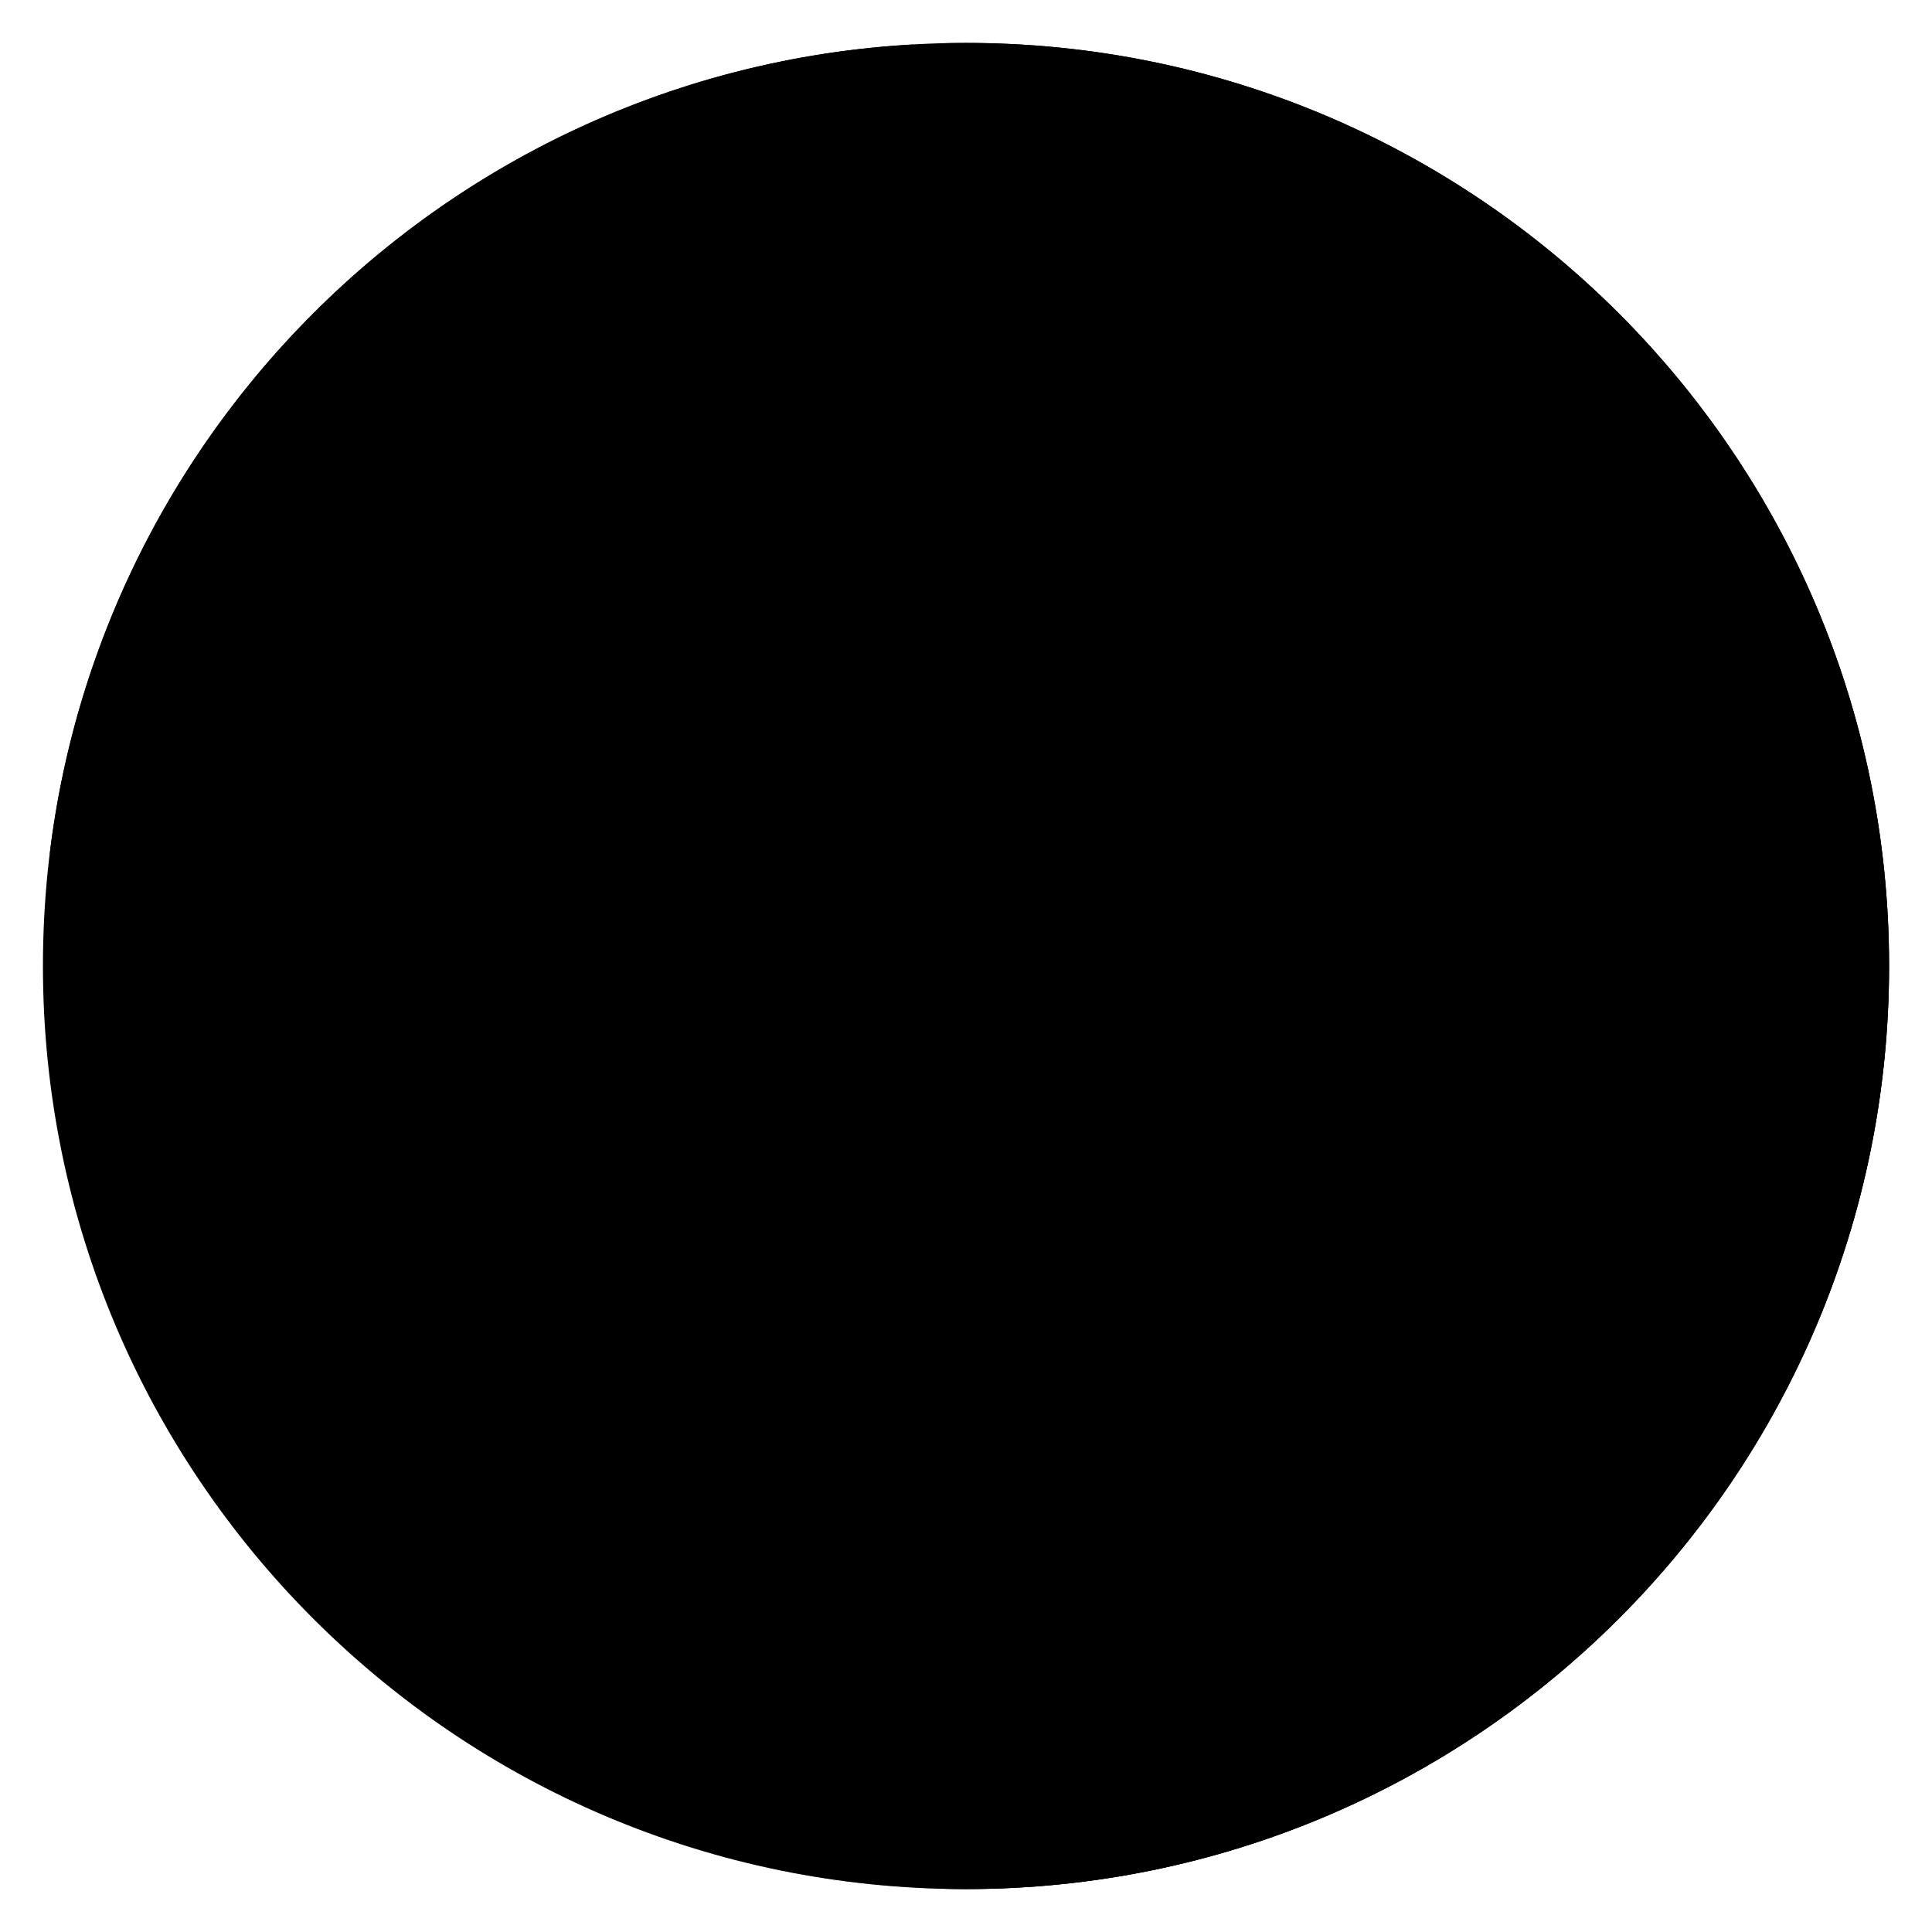
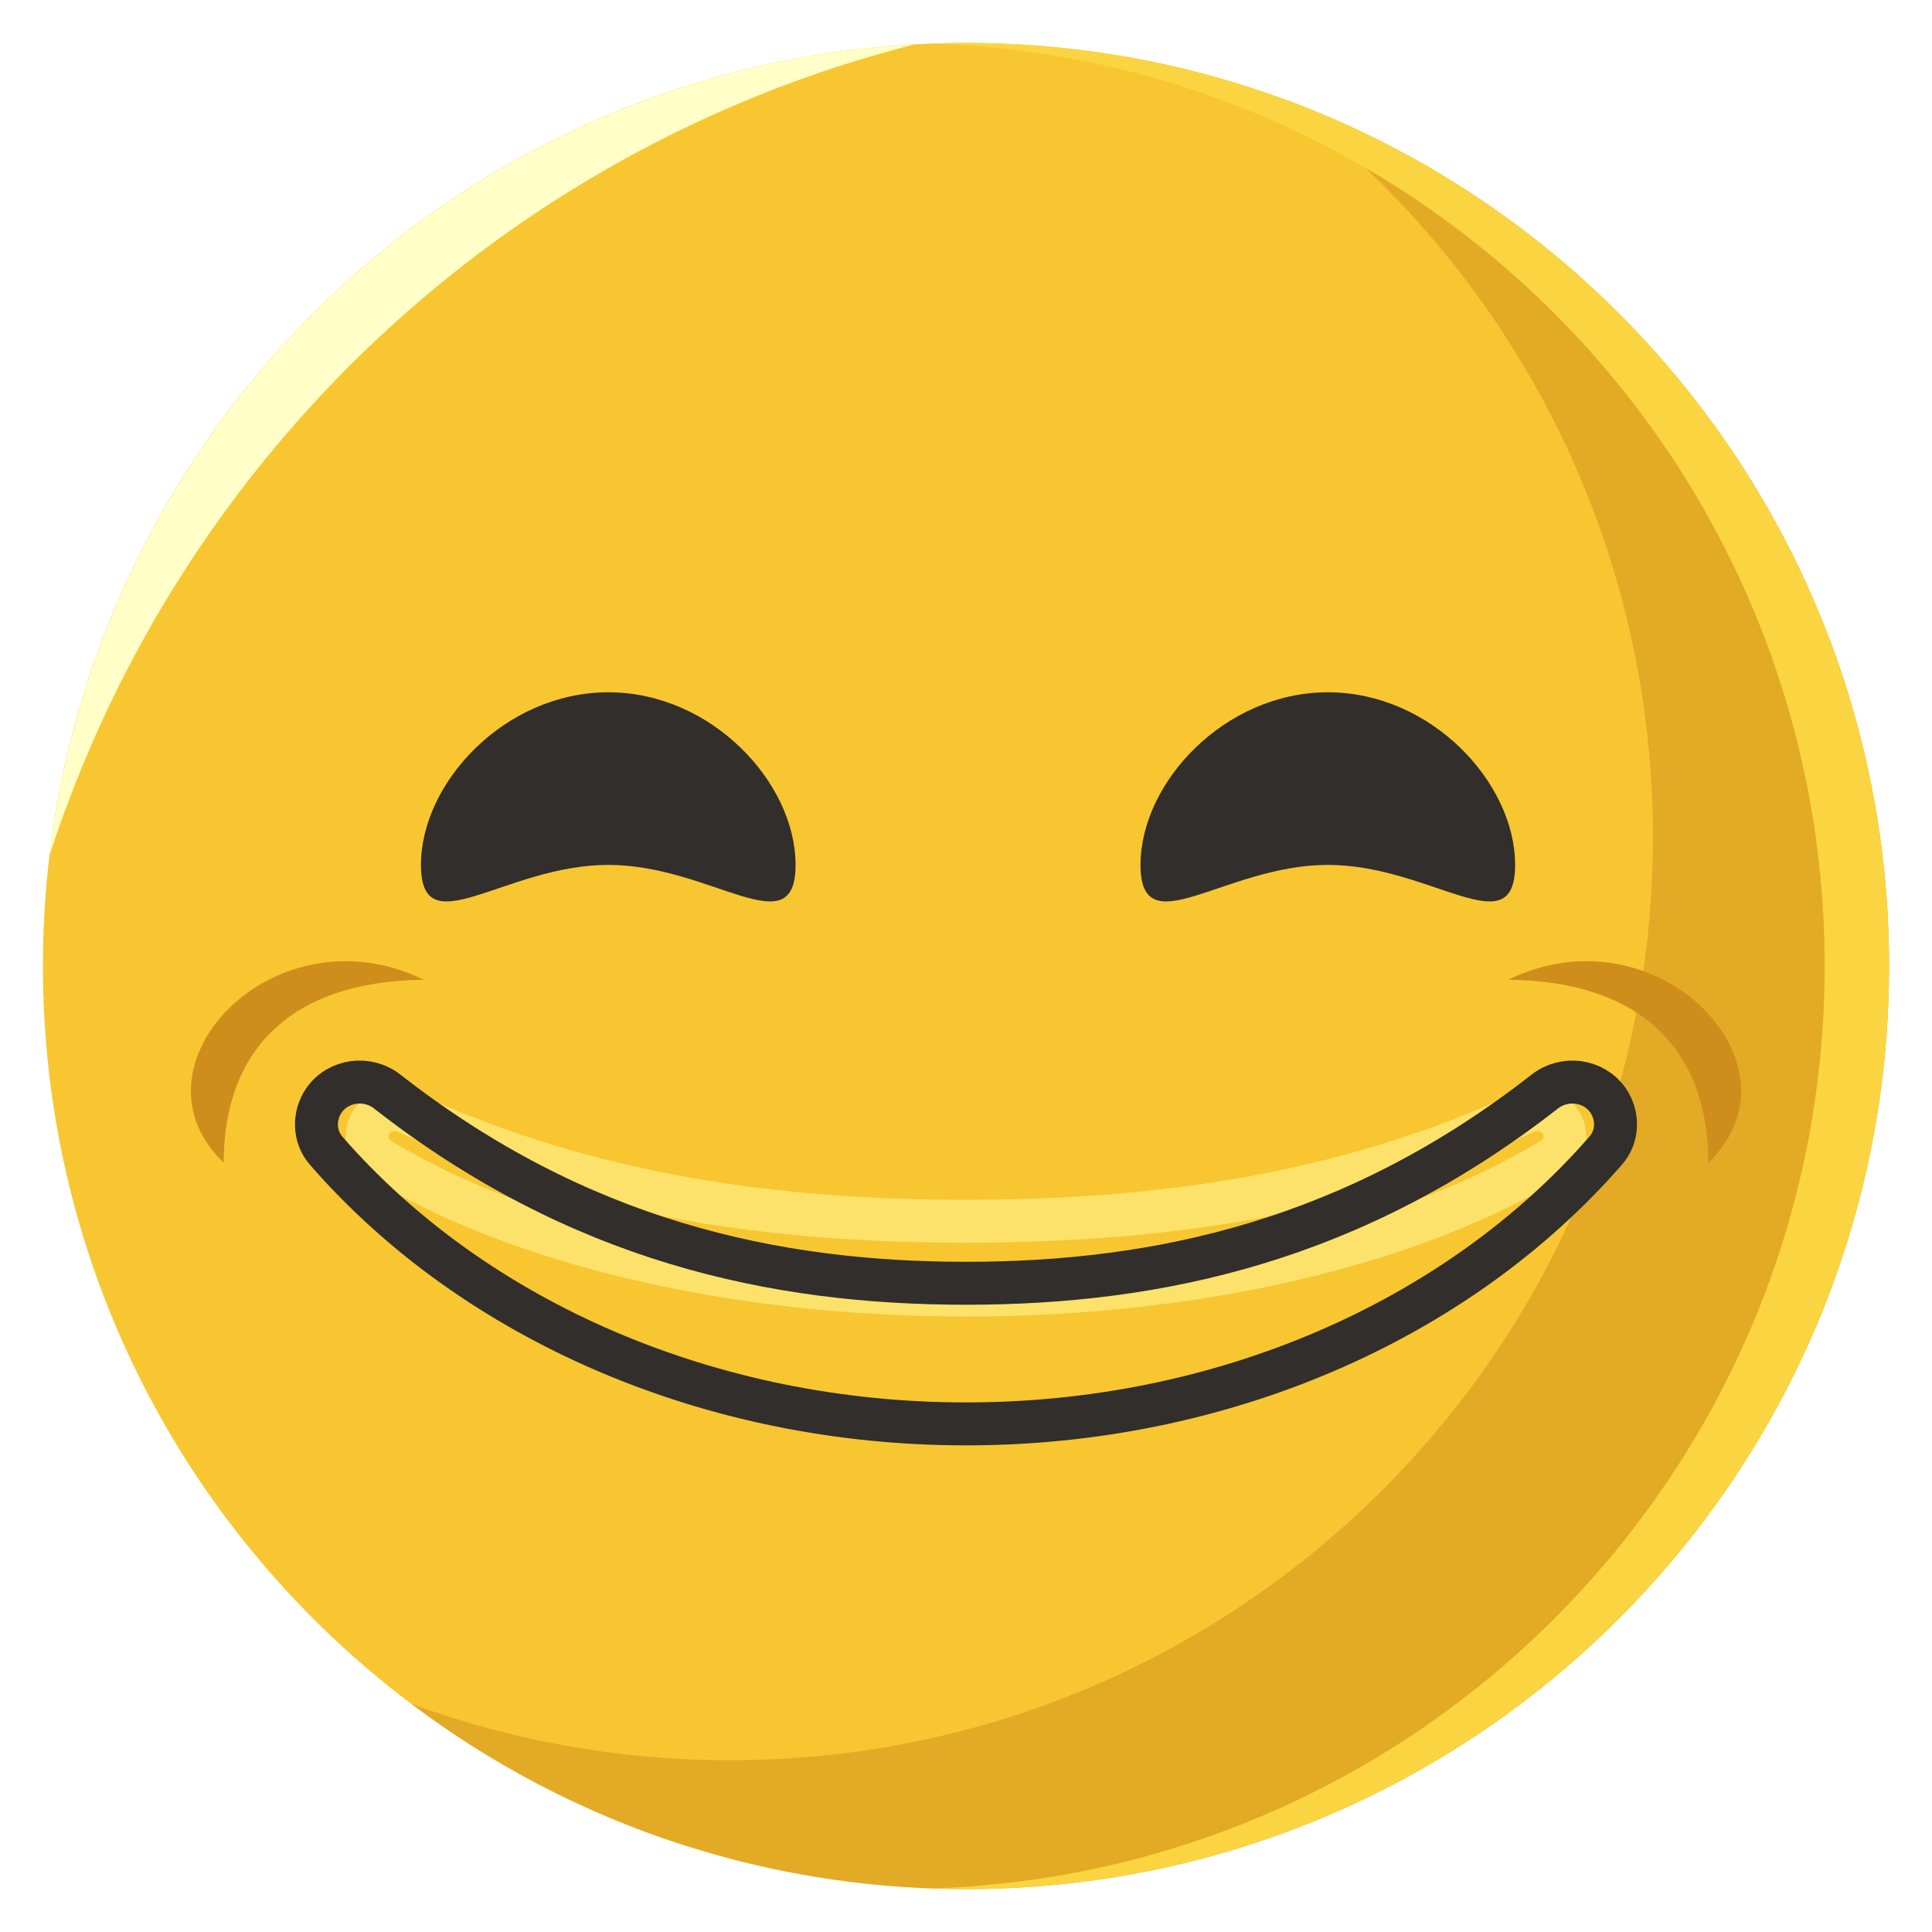
<svg xmlns="http://www.w3.org/2000/svg" viewBox="0 0 90 90">
-   <path d="M88,45C88,21.25,68.75,2,45,2C21.25,2,2,21.25,2,45C2,68.75,21.25,88,45,88C68.75,88,88,68.75,88,45Z" fill="currentColor" />
-   <path d="M88,45C88,68.75,68.75,88,45,88C35.3,88,26.35,84.79,19.16,79.37C23.78,81.07,28.78,82,34,82C57.75,82,77,62.75,77,39C77,24.95,70.26,12.48,59.84,4.63C76.28,10.68,88,26.47,88,45Z" fill="currentColor" opacity="0.5" />
-   <path d="M88,45C88,68.75,68.75,88,45,88C44.5,88,44,87.99,43.5,87.97C66.55,87.18,85,68.25,85,45C85,21.75,66.55,2.82,43.5,2.03C44,2.01,44.5,2,45,2C68.75,2,88,21.25,88,45Z" fill="currentColor" />
-   <path d="M2.31,39.84C4.77,19.31,21.69,3.22,42.59,2.07C23.37,6.97,8.3,21.38,2.31,39.84Z" fill="currentColor" />
-   <path d="M37.06,40.29C37.06,44.12,33.15,40.29,28.34,40.29C23.52,40.29,19.61,44.12,19.61,40.29C19.61,36.46,23.52,32.25,28.34,32.25C33.15,32.25,37.06,36.46,37.06,40.29Z" fill="currentColor" />
-   <path d="M53.13,40.29C53.13,36.46,57.04,32.25,61.86,32.25C66.67,32.25,70.58,36.46,70.58,40.29C70.58,44.12,66.67,40.29,61.86,40.29C57.04,40.29,53.13,44.12,53.13,40.29Z" fill="currentColor" />
-   <path d="M44.97,60.33C34.22,60.33,24.17,57.96,17.67,53.98C16.94,53.53,16.91,52.51,17.57,51.97C17.96,51.66,18.5,51.6,18.95,51.81C27.51,55.77,36.32,56.89,45,56.89C53.68,56.89,62.49,55.77,71.05,51.81C71.51,51.6,72.04,51.66,72.42,51.97C73.09,52.51,73.05,53.53,72.33,53.97C65.81,57.96,55.78,60.33,45.03,60.33" fill="none" stroke="currentColor" stroke-width="2" stroke-linecap="round" stroke-linejoin="round" />
-   <path d="M44.97,66.33C33.15,66.33,22.12,61.57,15.19,53.6C14.62,52.94,14.6,51.98,15.09,51.26C15.76,50.3,17.12,50.13,18.04,50.85C26.92,57.79,36.02,59.78,45,59.78C53.98,59.78,63.08,57.79,71.96,50.85C72.88,50.13,74.24,50.3,74.91,51.26C75.4,51.98,75.38,52.94,74.8,53.6C67.85,61.57,56.85,66.33,45.03,66.33" fill="none" stroke="currentColor" stroke-width="2" stroke-linecap="round" stroke-linejoin="round" />
-   <path d="M79.58,54.16C84.29,49.67,77.23,42.24,70.26,45.64C76.61,45.71,79.58,49.06,79.58,54.16Z" fill="currentColor" />
-   <path d="M10.42,54.16C5.71,49.67,12.77,42.24,19.74,45.64C13.39,45.71,10.42,49.06,10.42,54.16Z" fill="currentColor" />
+   <path d="M88,45C88,21.25,68.75,2,45,2C21.25,2,2,21.25,2,45C2,68.75,21.25,88,45,88C68.75,88,88,68.75,88,45Z" fill="#F7C631" />
+   <path d="M88,45C88,68.75,68.75,88,45,88C35.3,88,26.35,84.79,19.16,79.37C23.78,81.07,28.78,82,34,82C57.75,82,77,62.75,77,39C77,24.95,70.26,12.48,59.84,4.63C76.28,10.68,88,26.47,88,45Z" fill="#CF8D1B" opacity="0.5" />
+   <path d="M88,45C88,68.75,68.75,88,45,88C44.5,88,44,87.99,43.5,87.97C66.55,87.18,85,68.25,85,45C85,21.75,66.55,2.82,43.5,2.03C44,2.01,44.5,2,45,2C68.75,2,88,21.25,88,45Z" fill="#FAD541" />
+   <path d="M2.31,39.84C4.77,19.31,21.69,3.22,42.59,2.07C23.37,6.97,8.3,21.38,2.31,39.84Z" fill="#FFFFC7" />
+   <path d="M37.06,40.29C37.06,44.12,33.15,40.29,28.34,40.29C23.52,40.29,19.61,44.12,19.61,40.29C19.61,36.46,23.52,32.25,28.34,32.25C33.15,32.25,37.06,36.46,37.06,40.29Z" fill="#312E2B" />
+   <path d="M53.13,40.29C53.13,36.46,57.04,32.25,61.86,32.25C66.67,32.25,70.58,36.46,70.58,40.29C70.58,44.12,66.67,40.29,61.86,40.29C57.04,40.29,53.13,44.12,53.13,40.29Z" fill="#312E2B" />
+   <path d="M44.97,60.33C34.22,60.33,24.17,57.96,17.67,53.98C16.94,53.53,16.91,52.51,17.57,51.97C17.96,51.66,18.5,51.6,18.95,51.81C27.51,55.77,36.32,56.89,45,56.89C53.68,56.89,62.49,55.77,71.05,51.81C71.51,51.6,72.04,51.66,72.42,51.97C73.09,52.51,73.05,53.53,72.33,53.97C65.81,57.96,55.78,60.33,45.03,60.33" fill="none" stroke="#FCE26A" stroke-width="2" stroke-linecap="round" stroke-linejoin="round" />
+   <path d="M44.97,66.33C33.15,66.33,22.12,61.57,15.19,53.6C14.62,52.94,14.6,51.98,15.09,51.26C15.76,50.3,17.12,50.13,18.04,50.85C26.92,57.79,36.02,59.78,45,59.78C53.98,59.78,63.08,57.79,71.96,50.85C72.88,50.13,74.24,50.3,74.91,51.26C75.4,51.98,75.38,52.94,74.8,53.6C67.85,61.57,56.85,66.33,45.03,66.33" fill="none" stroke="#312E2B" stroke-width="2" stroke-linecap="round" stroke-linejoin="round" />
+   <path d="M79.58,54.16C84.29,49.67,77.23,42.24,70.26,45.64C76.61,45.71,79.58,49.06,79.58,54.16Z" fill="#CF8D1B" />
+   <path d="M10.42,54.16C5.71,49.67,12.77,42.24,19.74,45.64C13.39,45.71,10.42,49.06,10.42,54.16Z" fill="#CF8D1B" />
</svg>
